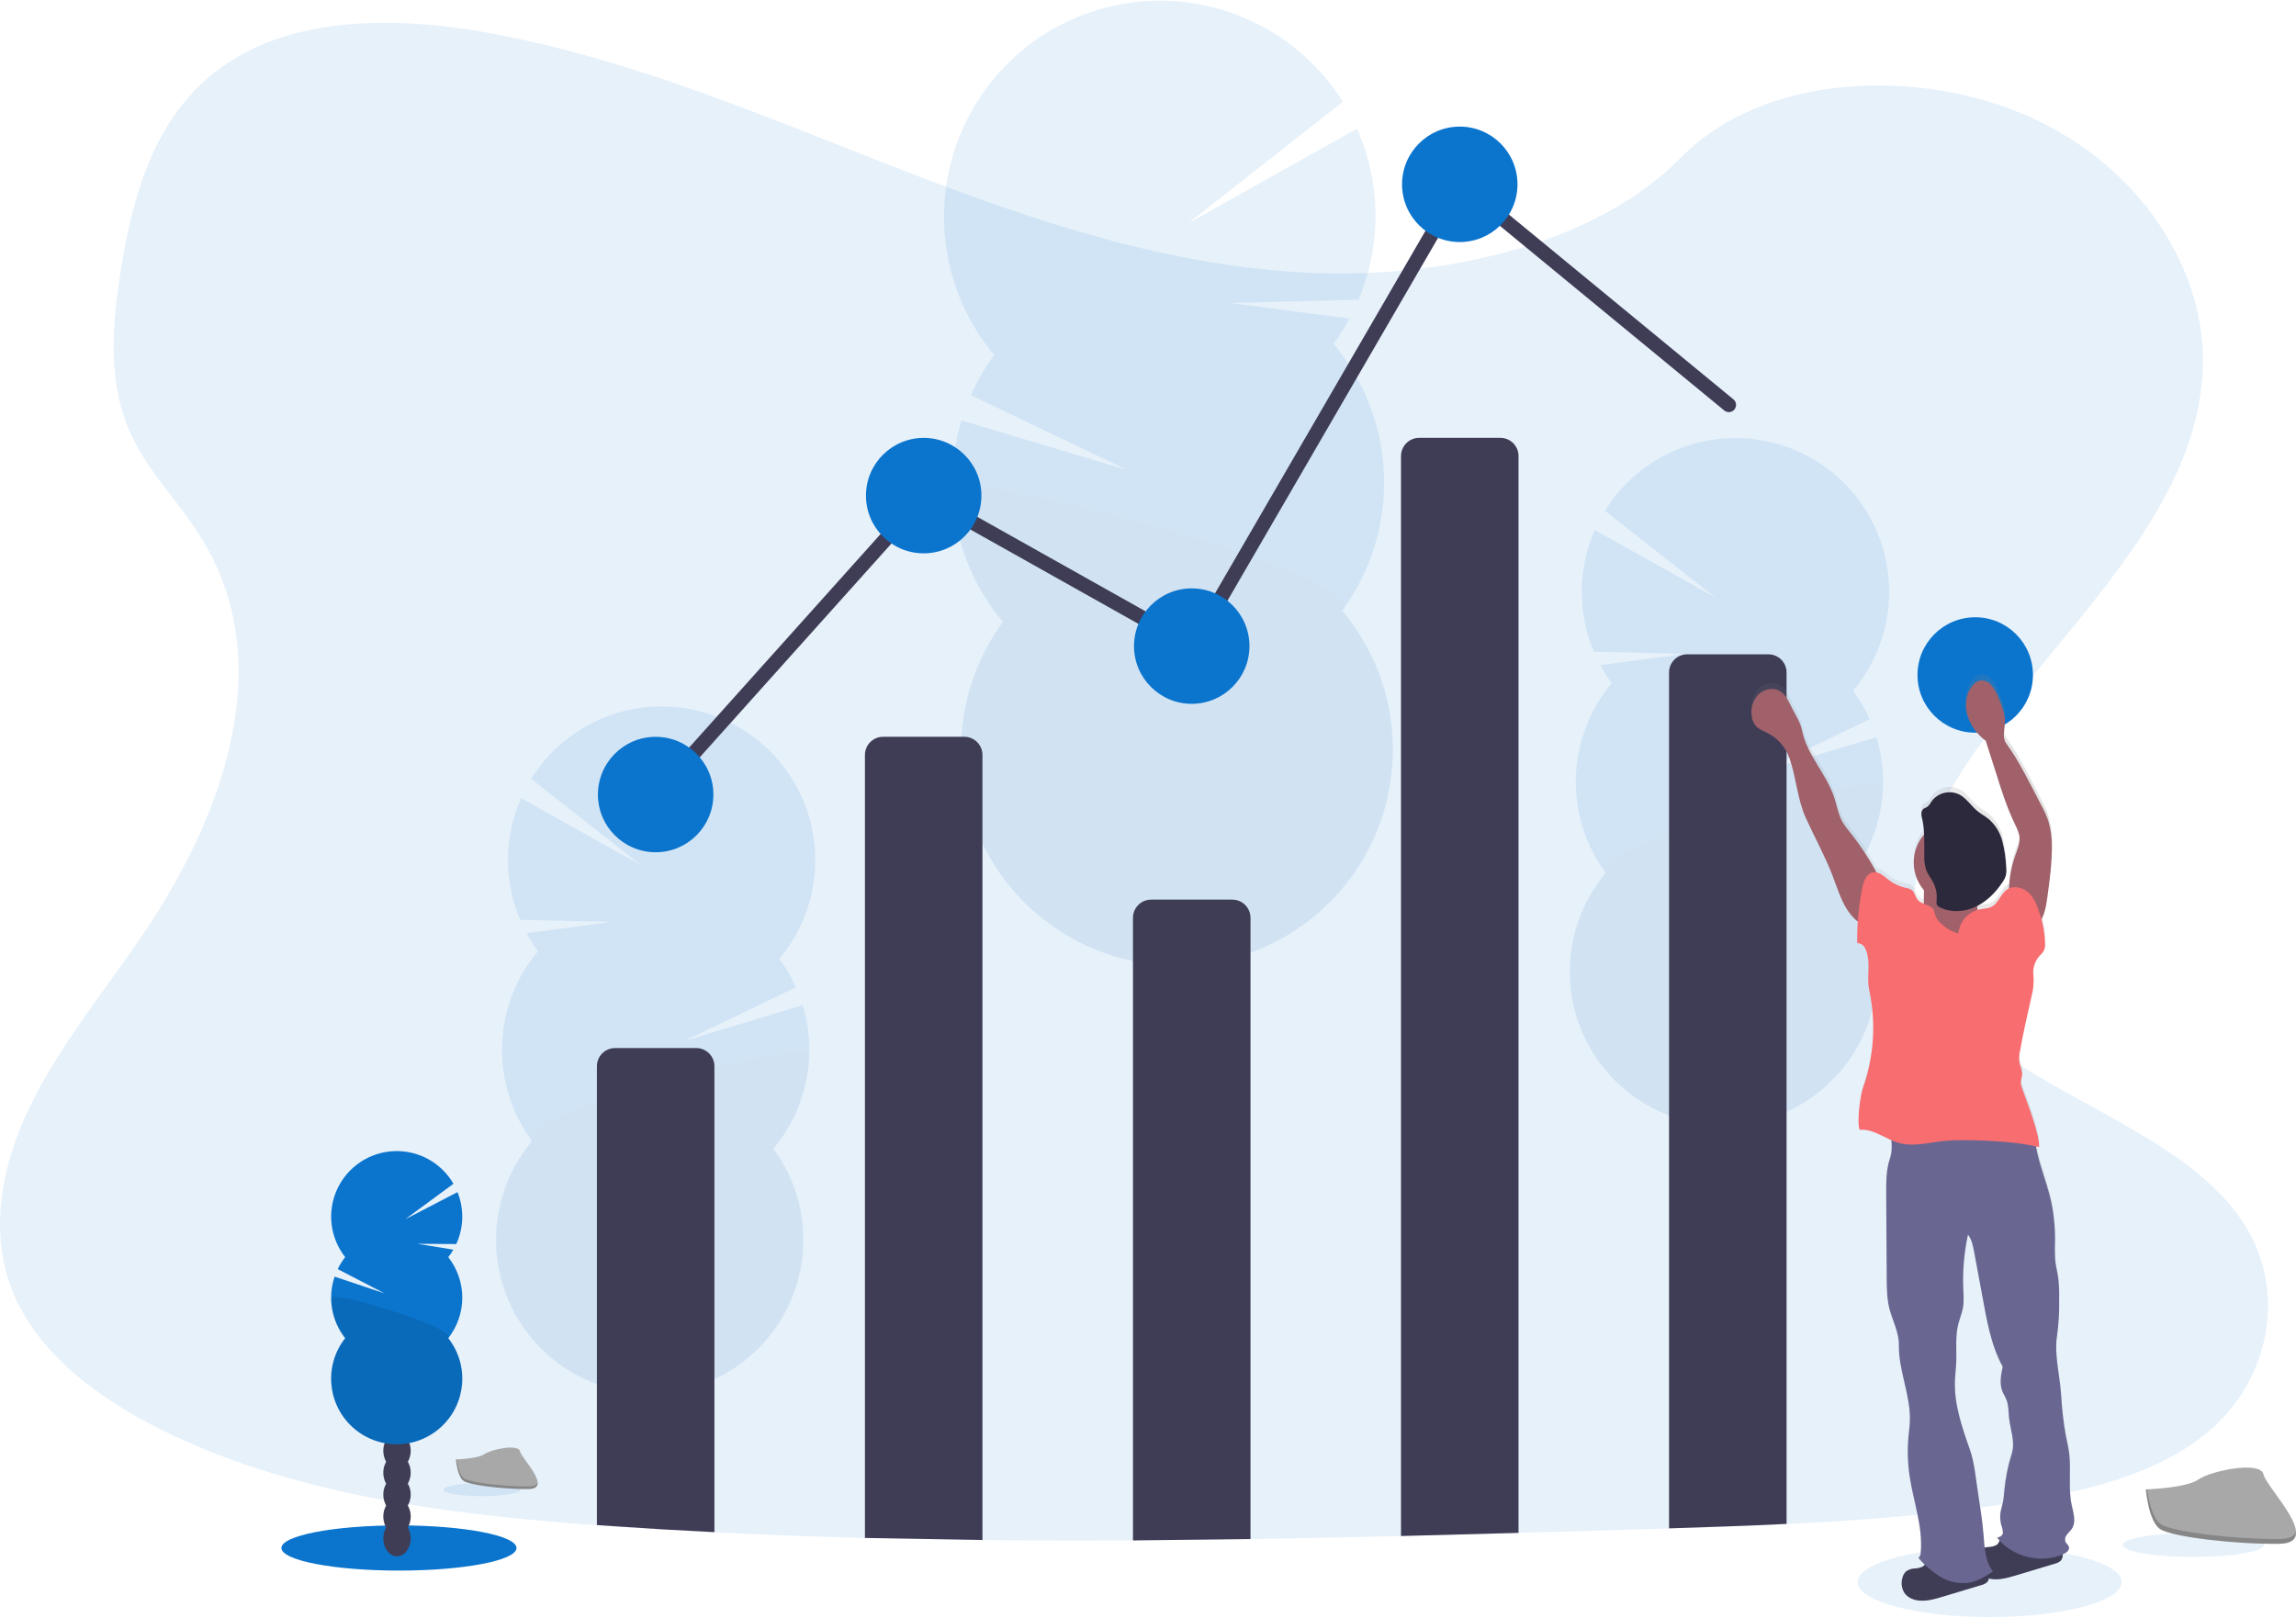
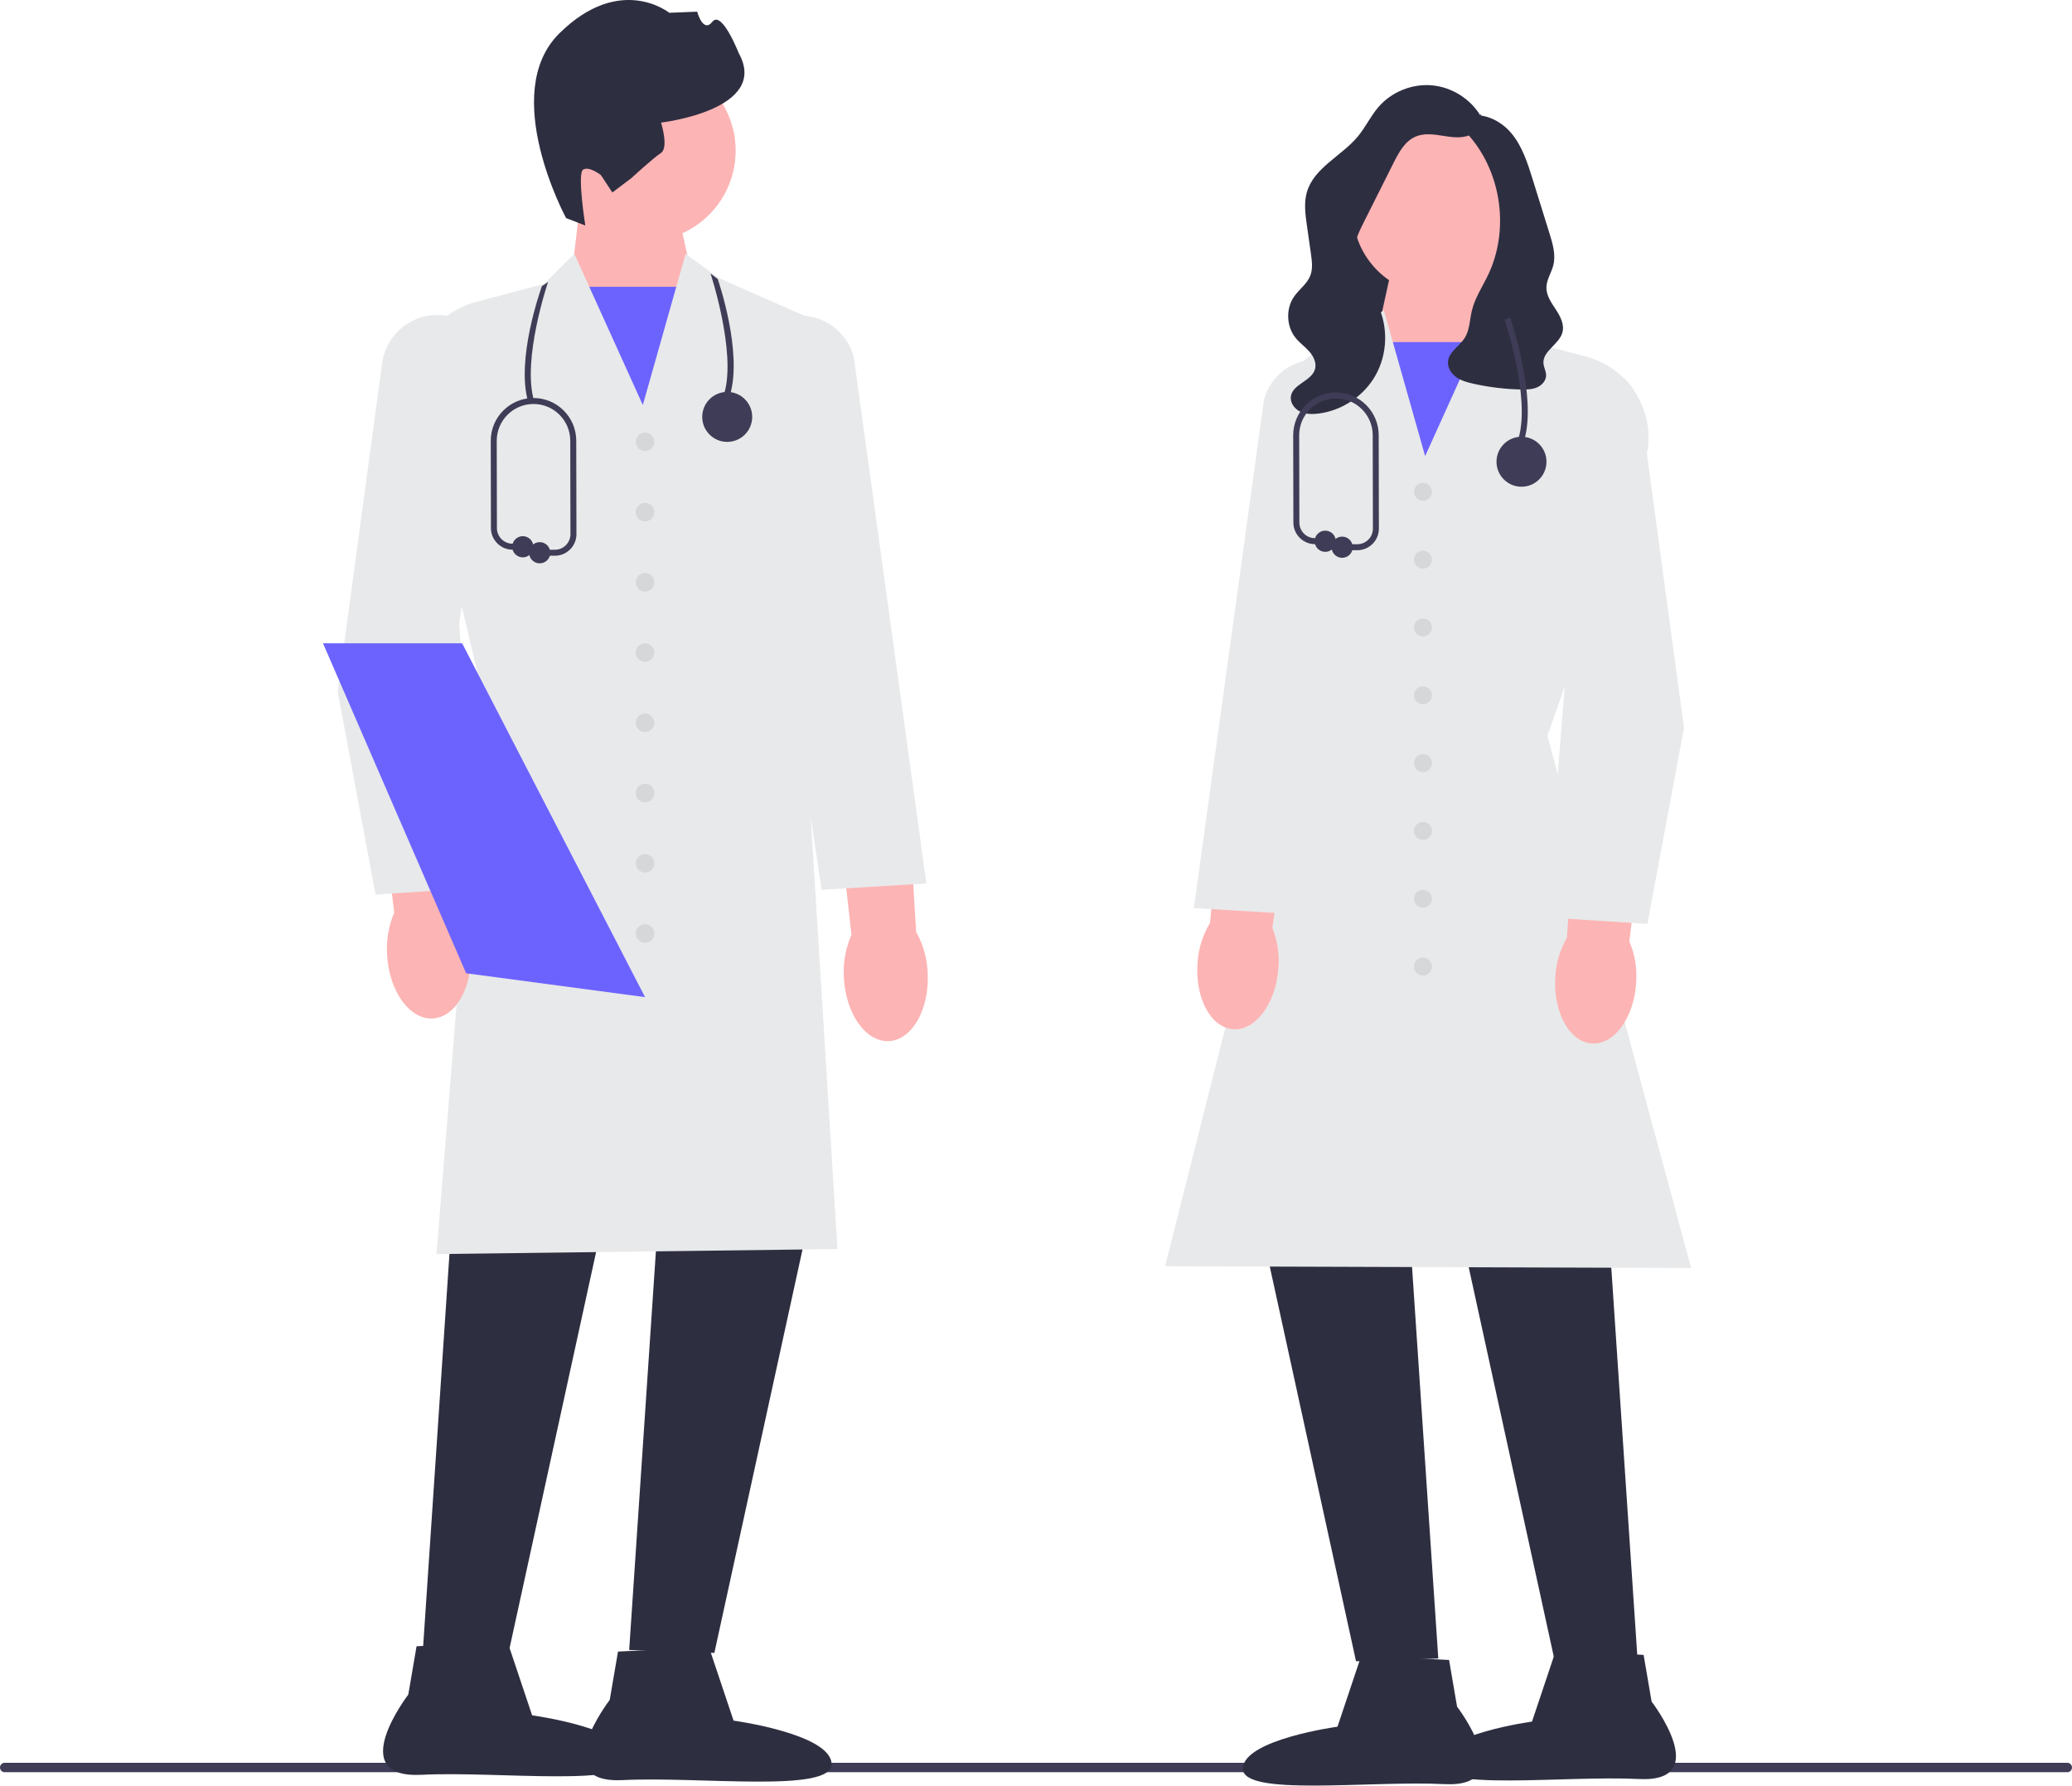
- <svg xmlns="http://www.w3.org/2000/svg" id="b43bf247-fd00-4c66-86de-2f4e4870ba29" data-name="Layer 1" width="1113.58" height="784.41" viewBox="0 0 1113.58 784.41">
-   <defs>
-     <linearGradient id="e697e668-bf6d-4d5c-9412-9fae30629717" x1="990.77" y1="609.55" x2="1147.32" y2="609.55" gradientTransform="matrix(-1, 0, 0, 1, 2040, 0)" gradientUnits="userSpaceOnUse">
-       <stop offset="0" stop-color="gray" stop-opacity="0.25" />
-       <stop offset="0.54" stop-color="gray" stop-opacity="0.12" />
-       <stop offset="1" stop-color="gray" stop-opacity="0.1" />
-     </linearGradient>
-   </defs>
-   <ellipse cx="965" cy="767.42" rx="64" ry="16.99" fill="#0b75ce" opacity="0.1" />
-   <path d="M1113.76,752.68c-24.35,20.2-59,28.56-92.51,33.84l-5.64.86c-35,5.22-70.39,8-105.9,9.69-19,.92-38,1.57-57,2.15l-14.89.44q-29,.86-58.11,1.69-28.5.81-57,1.52-36.5.89-73,1.48-28.5.45-57,.62-36.51.21-73-.14-28.52-.29-57-1-36.52-.94-73-2.75-24.76-1.21-49.49-2.91l-7.51-.53c-70.77-5.1-142.81-14.25-204.74-43.17l-1.67-.79c-.83-.39-1.66-.78-2.49-1.19a224.11,224.11,0,0,1-32.56-19.09c-18.31-13.06-33.43-29-41.42-47.91-12.52-29.66-5.9-63,8.4-92S94,538.31,112.57,511c5.44-8,10.6-16.3,15.4-24.81,30-53.37,44.88-115.13,13.43-166.56a228.58,228.58,0,0,0-13.43-19c-7.67-10-15.47-20-20.74-31.07-12.29-25.76-9.65-54.73-5.17-82.25,6-36.59,17-76,51.38-98.86,35.67-23.74,86.3-22.54,130.57-14,68.83,13.19,132.36,40.8,196.49,65.7s131.31,47.67,201.82,50.12a322.09,322.09,0,0,0,45.38-1.65h0a287.81,287.81,0,0,0,59.12-12.45c27.75-9.14,53-22.89,71.72-42,40.15-40.85,115.6-43.94,170-19.27,51.91,23.54,85.48,73.36,83,123.12-2.82,55.39-44.3,100.93-82.31,147.64-4.61,5.66-9.16,11.34-13.59,17.06q-3.71,4.79-7.28,9.6h0c-4.17,5.66-8.2,11.35-12,17.11-19.42,29.53-33.15,65-19.78,96.88,7.5,17.85,21.81,31.47,39.06,43.36,38.65,26.63,92,44.55,116,81.83C1152.32,683.63,1144.66,727,1113.76,752.68Z" transform="translate(-43.21 -57.79)" fill="#0b75ce" opacity="0.1" />
-   <g opacity="0.1">
-     <path d="M598.71,607.14q.06,1.41.21,2.76,11.67-4.65,22.91-10a18.57,18.57,0,0,0,10.59-5.18c2.19-1.1,4.37-2.25,6.53-3.4a26.82,26.82,0,0,0-1.66-3c-4.21-6.65-10.61-10.81-17.66-10.58s-13.15,4.8-16.92,11.69A34.46,34.46,0,0,0,598.71,607.14Z" transform="translate(-43.21 -57.79)" fill="#3f3d56" />
-     <path d="M597.56,572.17a34.57,34.57,0,0,0,5.15,17.32c4.22,6.63,10.62,10.79,17.67,10.56.49,0,1-.07,1.45-.11a18.57,18.57,0,0,0,10.59-5.18,25.47,25.47,0,0,0,4.87-6.38,35.82,35.82,0,0,0-1.14-35c-4.22-6.65-10.62-10.81-17.67-10.58s-13.14,4.8-16.91,11.69A34.47,34.47,0,0,0,597.56,572.17Z" transform="translate(-43.21 -57.79)" fill="#3f3d56" />
-     <ellipse cx="618.28" cy="536.48" rx="21.87" ry="28.63" transform="translate(-60.47 -37.23) rotate(-1.88)" fill="#3f3d56" />
-     <ellipse cx="617.13" cy="501.51" rx="21.87" ry="28.63" transform="translate(-59.32 -37.28) rotate(-1.88)" fill="#3f3d56" />
-     <ellipse cx="615.99" cy="466.54" rx="21.87" ry="28.63" transform="translate(-58.18 -37.34) rotate(-1.88)" fill="#3f3d56" />
-     <path d="M690,224.56a104.08,104.08,0,0,0,7.74-12.25L640,204.77l62.12-1.58a104.89,104.89,0,0,0-.72-83l-81.91,45.95,75-59A104.75,104.75,0,1,0,525.38,230a105.16,105.16,0,0,0-11.31,19.48l75.81,36.28-80.36-24.06a104.8,104.8,0,0,0,20.11,97.75A104.74,104.74,0,1,0,694.19,354,104.77,104.77,0,0,0,690,224.56Z" transform="translate(-43.21 -57.79)" fill="#0b75ce" />
-     <path d="M505.1,295.42a104.26,104.26,0,0,0,24.53,64A104.74,104.74,0,1,0,694.19,354C707.64,335.74,504.72,283.67,505.1,295.42Z" transform="translate(-43.21 -57.79)" opacity="0.1" />
+ <svg xmlns="http://www.w3.org/2000/svg" width="692.68" height="596.951" viewBox="0 0 692.68 596.951">
+   <path d="m0,590.905c0,.871.7,1.571,1.571,1.571h689.538c.871,0,1.571-.7,1.571-1.571,0-.871-.7-1.571-1.571-1.571H1.571c-.871,0-1.571.7-1.571,1.571Z" fill="#3f3c57" />
+   <g>
+     <polygon points="224.976 63.441 232.475 97.658 216.525 145.285 190.829 94.114 194.394 64.427 224.976 63.441" fill="#fdb4b4" />
+     <rect x="189.5" y="95.886" width="44.368" height="53.608" fill="#6c63ff" />
+     <circle cx="215.623" cy="50.376" r="30.3" fill="#fdb4b4" />
+     <path d="m189.248,72.908s-22.586-41.712-2.222-61.786c20.364-20.073,36.711-6.846,36.711-6.846l9.335-.377s1.947,7.346,5.086,3.369,8.812,10.506,8.812,10.506c10.529,18.962-25.971,23.21-25.971,23.21,0,0,2.636,8.396-.043,10.154s-9.837,8.373-9.837,8.373l-6.407,4.839-3.807-5.801s-3.977-3.139-5.986-1.821.755,18.67.755,18.67l-6.426-2.49 0-0s0,0,0,0Z" fill="#2e2e41" />
+     <polygon points="152.898 379.779 141.314 552.583 169.792 553.548 207.442 381.227 152.898 379.779" fill="#2e2e41" />
+     <polygon points="221.923 378.814 210.339 551.617 238.817 552.583 276.467 380.262 221.923 378.814" fill="#2e2e41" />
+     <path d="m145.922,419.26l15.161-188.208-23.25-98.004c-2.004-14.568,7.175-28.353,21.342-32.112l22.75-6.036,10.069-10.07,22.903,50.578,14.304-50.54,11.156,8.113,33.086,14.597-.015.342-5.307,118.388,11.847,191.274-.525.007-133.521,1.669v-0Z" fill="#e8e9ea" />
+     <path d="m236.989,550.619l8.246,24.617s32.261,4.386,32.763,14.374-43.844,4.206-69.811,5.511-4.352-26.815-4.352-26.815l2.767-16.159,30.387-1.527h0v-0Z" fill="#2e2e41" />
+     <path d="m169.646,548.847l8.246,24.617s32.261,4.386,32.763,14.374-43.844,4.206-69.811,5.511-4.352-26.815-4.352-26.815l2.767-16.159,30.387-1.527h-0Z" fill="#2e2e41" />
+     <path id="uuid-2a99fb06-c611-4846-a9cf-67468c4aeefc-93" d="m129.415,319.305c-.35-4.854.468-9.72,2.386-14.193l-6.154-50.486,24.108-2.226,3.646,51.452c2.423,4.218,3.8,8.956,4.017,13.816.709,12.156-4.985,22.373-12.719,22.824s-14.577-9.034-15.284-21.186h0l-0-0.0 0-0Z" fill="#fdb4b4" />
+     <path id="uuid-a83e19fb-8297-4073-aac4-48fd1880d45d-94" d="m282.111,326.715c-.297-4.857.574-9.715,2.54-14.166l-5.604-50.55,24.131-1.963,3.085,51.488c2.377,4.245,3.702,8.997,3.866,13.859.576,12.164-5.229,22.317-12.967,22.684s-14.478-9.193-15.052-21.352h0l-0-0v-0Z" fill="#fdb4b4" />
+     <path d="m125.547,299.058l-.082-.436-12.564-67.415,14.846-109.777c1.325-9.801,10.076-16.861,19.945-16.072,5.154.413,9.778,2.857,13.021,6.884,3.243,4.027,4.646,9.066,3.951,14.189l-11.174,82.332,7.035,88.062s-34.979,2.233-34.979,2.233Z" fill="#e8e9ea" />
+     <path d="m274.665,297.476l-25.261-168.621c-1.313-4.944-.544-10.119,2.175-14.516s7.006-7.395,12.069-8.442c9.687-2.003,19.252,3.918,21.781,13.479l24.268,175.983-35.032,2.118v-0Z" fill="#e8e9ea" />
+     <circle cx="215.639" cy="147.722" r="3.101" fill="#d6d7d8" />
+     <circle cx="215.639" cy="171.203" r="3.101" fill="#d6d7d8" />
+     <circle cx="215.639" cy="194.684" r="3.101" fill="#d6d7d8" />
+     <circle cx="215.639" cy="218.165" r="3.101" fill="#d6d7d8" />
+     <circle cx="215.639" cy="241.647" r="3.101" fill="#d6d7d8" />
+     <circle cx="215.639" cy="265.128" r="3.101" fill="#d6d7d8" />
+     <circle cx="215.639" cy="288.609" r="3.101" fill="#d6d7d8" />
+     <circle cx="215.639" cy="312.09" r="3.101" fill="#d6d7d8" />
+     <polygon points="215.643 333.356 156.963 325.536 155.833 325.386 125.843 256.236 107.983 215.066 154.503 215.066 215.643 333.356" fill="#6c63ff" />
  </g>
-   <g opacity="0.1">
-     <path d="M369.39,791.35c0,.66-.07,1.32-.15,2q-8.3-3.3-16.31-7.07a13.21,13.21,0,0,1-7.54-3.67q-2.34-1.19-4.65-2.42a18.9,18.9,0,0,1,1.18-2.12c3-4.74,7.54-7.7,12.56-7.54s9.36,3.4,12,8.3A24.5,24.5,0,0,1,369.39,791.35Z" transform="translate(-43.21 -57.79)" fill="#3f3d56" />
-     <path d="M370.17,766.46a24.59,24.59,0,0,1-3.64,12.33c-3,4.72-7.55,7.69-12.56,7.53l-1-.08a13.21,13.21,0,0,1-7.54-3.67,18,18,0,0,1-3.47-4.54,25.53,25.53,0,0,1,.78-24.89c3-4.74,7.55-7.7,12.56-7.54s9.36,3.4,12.05,8.3A24.5,24.5,0,0,1,370.17,766.46Z" transform="translate(-43.21 -57.79)" fill="#3f3d56" />
-     <ellipse cx="355.4" cy="741.08" rx="20.37" ry="15.56" transform="translate(-439.72 1015.15) rotate(-88.19)" fill="#3f3d56" />
-     <ellipse cx="356.18" cy="716.19" rx="20.37" ry="15.56" transform="translate(-414.09 991.83) rotate(-88.19)" fill="#3f3d56" />
-     <ellipse cx="356.97" cy="691.3" rx="20.37" ry="15.56" transform="translate(-388.45 968.51) rotate(-88.19)" fill="#3f3d56" />
-     <path d="M304.12,519.17a75.81,75.81,0,0,1-5.53-8.71L339.67,505,295.46,504a74.64,74.64,0,0,1,.44-59.08l58.33,32.63L300.81,435.6a74.54,74.54,0,1,1,120.42,87.26,74.43,74.43,0,0,1,8.07,13.86L375.38,562.6l57.17-17.2A74.65,74.65,0,0,1,418.33,615a74.54,74.54,0,1,1-117.12-3.7,74.54,74.54,0,0,1,2.91-92.12Z" transform="translate(-43.21 -57.79)" fill="#0b75ce" />
-     <path d="M435.72,569.43A74.27,74.27,0,0,1,418.33,615a74.54,74.54,0,1,1-117.12-3.7C291.62,598.3,436,561.06,435.72,569.43Z" transform="translate(-43.21 -57.79)" opacity="0.1" />
+   <g>
+     <polygon points="450.918 70.964 488.226 50.526 488.226 108.92 445.079 108.92 450.918 70.964" fill="#2e2e41" />
+     <polygon points="496.224 83.983 499.667 112.651 474.853 162.066 459.451 116.074 466.692 83.031 496.224 83.983" fill="#fdb4b4" />
+     <rect x="458.105" y="114.362" width="42.846" height="51.769" fill="#6c63ff" />
+     <polygon points="536.296 388.514 547.484 555.388 519.982 556.32 483.624 389.913 536.296 388.514" fill="#2e2e41" />
+     <polygon points="469.64 387.582 480.827 554.456 453.326 555.388 416.967 388.98 469.64 387.582" fill="#2e2e41" />
+     <path d="m565.352,423.907l-.655-.002-175.198-.572.157-.62,45.043-178.461-11.283-90.063c-2.138-17.066,6.998-33.197,22.733-40.139l5.681-2.506,10.792-7.848,13.806,48.784,22.108-48.822,9.739,9.738,21.964,5.828c13.69,3.632,22.56,16.952,20.631,30.983l-.023.098-33.542,95.709,48.048,177.894Z" fill="#e8e9ea" />
+     <path d="m455.091,553.492l29.344,1.475,2.672,15.605s20.874,27.156-4.202,25.895-67.901,4.323-67.416-5.322,31.639-13.88,31.639-13.88l7.963-23.772h0l0-0Z" fill="#2e2e41" />
+     <path d="m520.123,551.781l29.344,1.475,2.672,15.605s20.874,27.156-4.202,25.895-67.901,4.323-67.416-5.322,31.639-13.88,31.639-13.88l7.963-23.772h0v-0Z" fill="#2e2e41" />
+     <path id="uuid-3bc2e7c3-8a4e-432b-b93d-ff096d796d3b-95" d="m546.995,328.404h0c-.683,11.735-7.292,20.895-14.76,20.459-7.468-.436-12.967-10.301-12.282-22.041.209-4.693,1.539-9.268,3.879-13.342l3.521-49.686,23.281,2.149-5.943,48.754c1.852,4.319,2.642,9.019,2.304,13.706v0Z" fill="#fdb4b4" />
+     <path id="uuid-a34cbb18-fa14-4c0b-8260-87fab6b8d9f9-96" d="m427.356,323.941h0c-.933,11.718-7.735,20.735-15.192,20.141s-12.745-10.575-11.81-22.297c.309-4.688,1.736-9.233,4.162-13.256l4.578-49.6,23.23,2.645-6.98,48.616c1.759,4.358,2.449,9.073,2.012,13.752l-0.0 0h0Z" fill="#fdb4b4" />
+     <path d="m550.744,308.87l-33.812-2.158.041-.507,6.754-84.549-10.789-79.504c-.673-4.952.684-9.823,3.818-13.715,3.135-3.893,7.604-6.255,12.587-6.654h0c9.539-.752,17.997,6.062,19.278,15.535l14.337,106.013-.015.079-12.2,65.46Z" fill="#e8e9ea" />
+     <path d="m432.985,305.631l-33.865-2.047.074-.535,23.353-169.37c2.456-9.302,11.706-15.024,21.065-13.088,4.895,1.012,9.037,3.91,11.666,8.161s3.372,9.251,2.092,14.083l-24.385,162.797Z" fill="#e8e9ea" />
+     <circle cx="475.708" cy="164.419" r="2.995" fill="#d6d7d8" />
+     <circle cx="475.708" cy="187.095" r="2.995" fill="#d6d7d8" />
+     <circle cx="475.708" cy="209.77" r="2.995" fill="#d6d7d8" />
+     <circle cx="475.708" cy="232.446" r="2.995" fill="#d6d7d8" />
+     <circle cx="475.708" cy="255.121" r="2.995" fill="#d6d7d8" />
+     <circle cx="475.708" cy="277.797" r="2.995" fill="#d6d7d8" />
+     <circle cx="475.708" cy="300.472" r="2.995" fill="#d6d7d8" />
+     <circle cx="475.708" cy="323.148" r="2.995" fill="#d6d7d8" />
+     <circle cx="480.255" cy="70.601" r="28.013" fill="#fdb4b4" />
+     <path d="m494.935,37.9c1.342,2.73-.786,6.14-3.604,7.288s-6.0.683-9.004.205-6.192-.931-9.001.237c-3.635,1.511-5.683,5.303-7.449,8.821-3.296,6.568-6.592,13.136-9.887,19.704-1.61,3.209-3.257,6.562-3.288,10.152-.057,6.59,5.171,11.857,7.984,17.817,3.425,7.257,3.142,16.149-.736,23.174-3.878,7.025-11.253,12.002-19.219,12.97-2.096.255-4.314.227-6.198-.725s-3.322-3.031-2.973-5.114c.682-4.072,6.905-5.024,8.048-8.992.597-2.071-.46-4.283-1.884-5.901s-3.226-2.88-4.584-4.553c-3.133-3.859-3.342-9.816-.487-13.884,1.678-2.391,4.273-4.168,5.358-6.88.924-2.312.589-4.911.239-7.376-.45-3.168-.9-6.335-1.349-9.503-.525-3.696-1.042-7.524-.004-11.11,2.377-8.217,11.655-12.076,17.096-18.677,2.528-3.067,4.229-6.756,6.823-9.768,4.353-5.054,11.206-7.843,17.851-7.263,6.645.58,12.912,4.512,16.324,10.244" fill="#2e2e41" />
+     <path d="m490.513,38.418c-1.369.489-1.876,2.272-1.482,3.671.394,1.399,1.425,2.511,2.37,3.616,10.679,12.498,13.161,31.401,6.07,46.232-1.886,3.945-4.398,7.657-5.416,11.91-.74,3.094-.7,6.488-2.417,9.167-1.748,2.727-5.211,4.555-5.553,7.776-.22,2.067,1.04,4.075,2.729,5.287s3.752,1.766,5.781,2.218c5.273,1.175,10.665,1.817,16.067,1.912,1.761.031,3.578-.007,5.194-.709s2.995-2.224,3.013-3.985c.014-1.384-.784-2.661-.886-4.042-.305-4.137,5.261-6.338,6.346-10.341.713-2.632-.692-5.341-2.188-7.621-1.497-2.28-3.204-4.674-3.167-7.401.035-2.61,1.674-4.909,2.31-7.441.881-3.502-.201-7.165-1.274-10.613-.912-2.931-1.825-5.863-2.737-8.794-.97-3.116-1.94-6.232-2.909-9.349-1.693-5.44-3.47-11.038-7.134-15.402-3.664-4.363-9.735-7.223-15.147-5.442" fill="#2e2e41" />
  </g>
-   <g opacity="0.1">
-     <path d="M890.16,661.3c0,.67-.07,1.32-.14,2q-8.31-3.3-16.31-7.07a13.26,13.26,0,0,1-7.55-3.67c-1.55-.79-3.11-1.6-4.65-2.42a20.63,20.63,0,0,1,1.18-2.12c3-4.74,7.54-7.7,12.56-7.54s9.36,3.4,12,8.3A24.5,24.5,0,0,1,890.16,661.3Z" transform="translate(-43.21 -57.79)" fill="#3f3d56" />
-     <path d="M891,636.41a24.59,24.59,0,0,1-3.65,12.33c-3,4.72-7.54,7.69-12.56,7.53l-1-.08a13.26,13.26,0,0,1-7.55-3.67,18.32,18.32,0,0,1-3.47-4.54,25.53,25.53,0,0,1,.78-24.89c3-4.73,7.55-7.7,12.56-7.54s9.37,3.4,12.05,8.3A24.5,24.5,0,0,1,891,636.41Z" transform="translate(-43.21 -57.79)" fill="#3f3d56" />
-     <ellipse cx="876.17" cy="611.03" rx="20.37" ry="15.56" transform="translate(194.62 1409.71) rotate(-88.19)" fill="#3f3d56" />
-     <ellipse cx="876.96" cy="586.14" rx="20.37" ry="15.56" transform="translate(220.26 1386.4) rotate(-88.19)" fill="#3f3d56" />
-     <ellipse cx="877.74" cy="561.26" rx="20.37" ry="15.56" transform="translate(245.89 1363.08) rotate(-88.19)" fill="#3f3d56" />
-     <path d="M824.89,389.12a73.57,73.57,0,0,1-5.52-8.71L860.45,375l-44.21-1.07a74.7,74.7,0,0,1,.43-59.08L875,347.48l-53.42-41.93A74.55,74.55,0,1,1,942,392.81a74.39,74.39,0,0,1,8.06,13.86l-53.92,25.88,57.17-17.2a74.57,74.57,0,0,1-14.22,69.59A74.53,74.53,0,1,1,822,481.24a74.54,74.54,0,0,1,2.91-92.12Z" transform="translate(-43.21 -57.79)" fill="#0b75ce" />
-     <path d="M956.5,439.38a74.2,74.2,0,0,1-17.4,45.56A74.53,74.53,0,1,1,822,481.24C812.4,468.25,956.76,431,956.5,439.38Z" transform="translate(-43.21 -57.79)" opacity="0.1" />
+   <g>
+     <path d="m509.601,146.967l-1.92-.56c4-13.715-4.625-39.31-4.712-39.567l1.893-.646c.366,1.074,8.915,26.456,4.739,40.772Z" fill="#3f3c57" />
+     <circle cx="508.641" cy="154.367" r="8.354" fill="#3f3c57" />
+     <path d="m453.75,183.943h-5.066c-.553,0-1-.448-1-1s.447-1,1-1h5.066c1.396,0,2.708-.544,3.694-1.532.985-.988,1.527-2.301,1.524-3.696l-.062-31.207c0-6.779-5.514-12.293-12.291-12.293s-12.292,5.514-12.292,12.291l.062,29.209c.006,2.85,2.329,5.186,5.179,5.208l3.478.026c.552.004.996.455.992,1.008-.004.549-.451.992-1,.992h-.008l-3.478-.026c-3.941-.03-7.155-3.262-7.163-7.204l-.062-29.211c0-7.882,6.411-14.293,14.292-14.293,7.88,0,14.291,6.411,14.291,14.291l.062,31.205c.004,1.931-.745,3.747-2.109,5.113-1.363,1.367-3.179,2.12-5.109,2.12Z" fill="#3f3c57" />
+     <circle cx="443.034" cy="180.949" r="3.544" fill="#3f3c57" />
+     <circle cx="448.683" cy="182.943" r="3.544" fill="#3f3c57" />
  </g>
-   <ellipse cx="193.5" cy="750.89" rx="57.01" ry="10.96" fill="#0b75ce" />
-   <ellipse cx="192.55" cy="746.23" rx="6.64" ry="8.69" fill="#3f3d56" />
-   <ellipse cx="192.55" cy="735.61" rx="6.64" ry="8.69" fill="#3f3d56" />
-   <ellipse cx="192.55" cy="724.99" rx="6.64" ry="8.69" fill="#3f3d56" />
-   <ellipse cx="192.55" cy="714.37" rx="6.64" ry="8.69" fill="#3f3d56" />
-   <ellipse cx="192.55" cy="703.75" rx="6.64" ry="8.69" fill="#3f3d56" />
-   <ellipse cx="192.55" cy="693.13" rx="6.64" ry="8.69" fill="#3f3d56" />
-   <ellipse cx="192.55" cy="682.51" rx="6.64" ry="8.69" fill="#3f3d56" />
-   <path d="M260.61,667.62a32.32,32.32,0,0,0,2.47-3.64l-17.44-2.87,18.86.15a31.89,31.89,0,0,0,.61-25.2L239.8,649.19,263.14,632a31.8,31.8,0,1,0-52.52,35.59,32,32,0,0,0-3.62,5.8l22.64,11.76-24.14-8.1a31.82,31.82,0,0,0,5.12,29.86,31.8,31.8,0,1,0,50,0,31.82,31.82,0,0,0,0-39.32Z" transform="translate(-43.21 -57.79)" fill="#0b75ce" />
-   <path d="M203.82,687.28a31.67,31.67,0,0,0,6.8,19.66,31.8,31.8,0,1,0,50,0C264.87,701.53,203.82,683.71,203.82,687.28Z" transform="translate(-43.21 -57.79)" opacity="0.1" />
-   <path d="M389.71,575v226q-24.76-1.21-49.49-2.91l-7.51-.53V575a8.82,8.82,0,0,1,8.82-8.82h39.36A8.82,8.82,0,0,1,389.71,575Z" transform="translate(-43.21 -57.79)" fill="#3f3d56" />
-   <path d="M462.71,803.81V424a8.82,8.82,0,0,1,8.82-8.82h39.36a8.82,8.82,0,0,1,8.82,8.82v380.8Z" transform="translate(-43.21 -57.79)" fill="#3f3d56" />
-   <path d="M592.71,805V503a8.82,8.82,0,0,1,8.82-8.82h39.36a8.82,8.82,0,0,1,8.82,8.82V804.35Z" transform="translate(-43.21 -57.79)" fill="#3f3d56" />
-   <path d="M779.71,279V801.35q-28.5.81-57,1.52V279a8.82,8.82,0,0,1,8.82-8.82h39.36A8.82,8.82,0,0,1,779.71,279Z" transform="translate(-43.21 -57.79)" fill="#3f3d56" />
-   <path d="M909.71,384v413c-19,.92-38,1.57-57,2.15V384a8.82,8.82,0,0,1,8.82-8.82h39.36A8.82,8.82,0,0,1,909.71,384Z" transform="translate(-43.21 -57.79)" fill="#3f3d56" />
-   <polyline points="318.5 385.41 448.5 240.41 578.5 313.41 708.5 89.41 838.5 196.41" fill="none" stroke="#3f3d56" stroke-linecap="round" stroke-miterlimit="10" stroke-width="7" />
-   <circle cx="318" cy="385.41" r="28" fill="#0b75ce" />
-   <circle cx="448" cy="240.41" r="28" fill="#0b75ce" />
-   <circle cx="578" cy="313.41" r="28" fill="#0b75ce" />
-   <circle cx="708" cy="89.41" r="28" fill="#0b75ce" />
-   <circle cx="958" cy="327.41" r="28" fill="#0b75ce" />
-   <ellipse cx="233.68" cy="722.61" rx="18.68" ry="3.16" fill="#0b75ce" opacity="0.1" />
-   <path d="M264.35,765.73s10.65-.33,13.86-2.62,16.39-5,17.19-1.35,16,18.24,4,18.34-27.95-1.88-31.15-3.83S264.35,765.73,264.35,765.73Z" transform="translate(-43.21 -57.79)" fill="#a8a8a8" />
-   <path d="M299.59,778.82c-12,.1-27.94-1.87-31.15-3.82-2.44-1.49-3.41-6.82-3.74-9.28h-.35s.67,8.59,3.88,10.54,19.12,3.93,31.15,3.83c3.47,0,4.67-1.26,4.6-3.09C303.5,778.11,302.18,778.8,299.59,778.82Z" transform="translate(-43.21 -57.79)" opacity="0.2" />
-   <ellipse cx="1063.8" cy="749.41" rx="34.31" ry="5.8" fill="#0b75ce" opacity="0.1" />
-   <path d="M1084,780.25s19.57-.6,25.47-4.8,30.1-9.21,31.56-2.48,29.42,33.5,7.32,33.68-51.34-3.44-57.23-7S1084,780.25,1084,780.25Z" transform="translate(-43.21 -57.79)" fill="#a8a8a8" />
-   <path d="M1148.72,804.31c-22.1.18-51.34-3.44-57.23-7-4.48-2.73-6.27-12.53-6.87-17l-.65,0s1.24,15.79,7.12,19.37,35.14,7.21,57.23,7c6.38,0,8.58-2.32,8.46-5.68C1155.89,803,1153.46,804.27,1148.72,804.31Z" transform="translate(-43.21 -57.79)" opacity="0.2" />
-   <path d="M892.81,402.37a9,9,0,0,0,2,4.77c1.45,1.64,3.62,2.39,5.57,3.37a22,22,0,0,1,10.76,12.37c3.33,9.72,3.76,20,8,29.38s9.22,18.39,12.88,28c2.08,5.45,3.74,11.12,6.79,16.08a24.94,24.94,0,0,0,5.57,6.41c-.23,3.52-.32,7-.3,10.52a4,4,0,0,1,3.42,1.8,10.41,10.41,0,0,1,1.5,3.75c1.37,5.67-.32,11.71.91,17.41a88.56,88.56,0,0,1-3,47.64c-1.37,3.88-3.09,16.72-1.63,20.57,5.44-.55,10.26,2.79,15.35,5a21.12,21.12,0,0,1-.72,9c-1.83,5.27-1.82,11-1.79,16.57l.25,41.26c0,5.23.07,10.53,1.38,15.6,1.49,5.71,4.62,11.53,4.52,17.43C964,722,970,734.1,969.52,746.7c-.09,2.42-.42,4.82-.65,7.22a82.14,82.14,0,0,0,.48,19.19c1.82,12.66,6.63,25.11,5.43,37.84-.08.86-.37,2-1.18,2.33,1,1.13,2.06,2.25,3.14,3.32a2.85,2.85,0,0,1-.87.91,8.84,8.84,0,0,1-3.82,1,8.09,8.09,0,0,0-4.37,1.42,6.29,6.29,0,0,0-1.82,3.34,9,9,0,0,0,1.2,7.48,8.35,8.35,0,0,0,3.39,2.54c4.62,2,9.92.55,14.74-.91l18.88-5.72a6.36,6.36,0,0,0,3.07-1.6,3.36,3.36,0,0,0,.75-1.62c4.17,1,8.75-.23,13-1.5l18.88-5.73a6.27,6.27,0,0,0,3.07-1.6,3.66,3.66,0,0,0,.77-3c.14-.06.28-.1.42-.17,1.44-.65,3-1.92,2.65-3.45-.25-1-1.25-1.58-1.68-2.5a3.61,3.61,0,0,1,.7-3.53c.74-1,1.74-1.83,2.42-2.88,2.18-3.34.7-7.73-.12-11.64-1.77-8.35-.13-17.07-1.25-25.53-.38-2.85-1.07-5.65-1.62-8.48a173.29,173.29,0,0,1-2.31-20.22c-.72-9.68-3.41-19.22-1.87-28.82a111.93,111.93,0,0,0,.95-17,74,74,0,0,0-.47-10.84c-.39-2.68-1.08-5.31-1.38-8a72.52,72.52,0,0,1-.16-9.09,89.92,89.92,0,0,0-1.86-20.12c-2-9.09-5.76-17.79-7.36-26.9.54.12,1.08.24,1.6.38.06-7-6.07-22.22-8.34-28.86a8.39,8.39,0,0,1-.6-2.55,27.51,27.51,0,0,1,.63-3.43c.29-2.42-1-4.72-1.35-7.14a16.75,16.75,0,0,1,.37-5.08c1.61-8.95,3.61-17.83,5.61-26.7a28.44,28.44,0,0,0,.89-9.87,12.39,12.39,0,0,1,3-9.83,11.66,11.66,0,0,0,2.22-2.79,7.08,7.08,0,0,0,.44-2.79,44.83,44.83,0,0,0-1.8-12.15c1.76-3.19,2.41-7.11,2.92-10.81,1.12-8.17,2.24-16.38,2.2-24.63a41.75,41.75,0,0,0-1.8-13,51.59,51.59,0,0,0-3.42-7.54c-5.26-10.13-10.29-20.79-16.93-30.07-2-2.82-.74-6.71-.6-10.19.15-4.2-1.51-8.23-3.14-12.09a19.84,19.84,0,0,0-3.76-6.47,6.11,6.11,0,0,0-4.4-2,6.63,6.63,0,0,0-4.69,2.87,15.47,15.47,0,0,0-2.81,11.57,22.37,22.37,0,0,0,5.09,10.93,24.77,24.77,0,0,0,4.39,4.17q2.48,7.88,5,15.75c2.64,8.35,5.28,16.74,9,24.64,1.09,2.29,2.29,4.62,2.42,7.15.14,2.73-1,5.33-1.91,7.9a55.75,55.75,0,0,0-3.22,16.66,5.73,5.73,0,0,0-.84.46c-3.15,2.06-4.14,6.55-7.42,8.39-1.91,1.07-4.23,1-6.37,1.49-.19,0-.38.1-.58.16-.08-.4-.16-.79-.21-1.2a3.23,3.23,0,0,1,0-.77,33.59,33.59,0,0,0,12.43-11.84,10.83,10.83,0,0,0,1.47-3,11.6,11.6,0,0,0,.15-3.9,62.24,62.24,0,0,0-1.85-12.85,21.37,21.37,0,0,0-6.69-10.89c-1.64-1.32-3.53-2.31-5.16-3.64-3.18-2.57-5.36-6.37-9-8.28A10.83,10.83,0,0,0,980,444.12a7.89,7.89,0,0,1-2,2.54,20.55,20.55,0,0,0-1.86,1c-1.1.88-1.16,2.57-.8,3.94a41,41,0,0,1,1.14,8.59,21,21,0,0,0-.06,27.17c0,1.86,0,3.72-.07,5.58,0,.35,0,.71-.07,1.06a7.21,7.21,0,0,1-3-2c-1.12-1.4-1.32-3.46-2.69-4.61a7.59,7.59,0,0,0-3.28-1.2,20.37,20.37,0,0,1-8-3.79c-1.85-1.43-3.77-3.26-5.93-3.68a131.57,131.57,0,0,0-13-19.84,38.65,38.65,0,0,1-3.4-4.67c-2.15-3.75-2.79-8.16-4.15-12.27-3.8-11.52-13.28-20.76-15.59-32.68-.84-4.32-3.58-8.08-5.46-12.06-1.27-2.69-2.67-5.53-5.21-7.07-3.27-2-7.79-1.08-10.51,1.61A12.63,12.63,0,0,0,892.81,402.37Zm118.73,404.69a8.84,8.84,0,0,1-3.82,1,18.43,18.43,0,0,0-2,.32c-.25-2.1-.39-4.23-.55-6.3-.53-6.79-1.59-13.53-2.64-20.26-1.1-7-1.62-14.66-4-21.38-3.83-10.94-7.71-22.21-7.22-33.8.11-2.63.44-5.24.58-7.86.32-6.49-.59-13.12,1-19.43.71-2.87,1.92-5.61,2.38-8.53a40.49,40.49,0,0,0,.1-7.94,105.53,105.53,0,0,1,2.27-27.35c1.86,2.43,2.47,5.57,3,8.58l3.75,20.34c2.23,12.07,4.2,24.87,10.11,35.61-.83,3.87-1.65,8-.28,11.7.59,1.6,1.56,3,2.16,4.62,1,2.69.86,5.65,1.16,8.5.65,6,3.13,11.9,1.31,17.69a86.29,86.29,0,0,0-3.63,18.36,44.71,44.71,0,0,1-.6,5.17c-.32,1.54-.84,3-1.13,4.58a15.17,15.17,0,0,0,.29,6.67,13.62,13.62,0,0,1,.82,3.75c0,1.28-1.57,2.2-2.83,2.4.37.48.77.94,1.18,1.39A4.38,4.38,0,0,1,1011.54,807.06Z" transform="translate(-43.21 -57.79)" fill="url(#e697e668-bf6d-4d5c-9412-9fae30629717)" />
-   <path d="M972.05,818.6a8.09,8.09,0,0,0-4.37,1.42,6.16,6.16,0,0,0-1.82,3.32,8.88,8.88,0,0,0,1.2,7.42,8.33,8.33,0,0,0,3.39,2.53c4.62,2,9.92.54,14.74-.91l18.88-5.68a6.34,6.34,0,0,0,3.07-1.59,4.17,4.17,0,0,0,.08-4.86,9.44,9.44,0,0,0-4-3.19c-5.87-2.86-12.49-3.51-18.94-3.63-2.4,0-4.77-.58-6.4,1.27-.86,1-.7,2.07-2,2.92A9,9,0,0,1,972.05,818.6Z" transform="translate(-43.21 -57.79)" fill="#3f3d56" />
-   <path d="M1007.72,808.22a8.17,8.17,0,0,0-4.37,1.42,6.2,6.2,0,0,0-1.82,3.32,8.91,8.91,0,0,0,1.2,7.43,8.4,8.4,0,0,0,3.39,2.52c4.63,2,9.92.55,14.74-.9l18.88-5.69a6.34,6.34,0,0,0,3.07-1.59,4.16,4.16,0,0,0,.08-4.85,9.47,9.47,0,0,0-4-3.19c-5.88-2.86-12.5-3.52-18.95-3.64-2.4,0-4.76-.57-6.4,1.28-.86,1-.7,2.06-2,2.91A8.7,8.7,0,0,1,1007.72,808.22Z" transform="translate(-43.21 -57.79)" fill="#3f3d56" />
-   <path d="M991.31,603.32a232.59,232.59,0,0,1,33.49-.94,6.66,6.66,0,0,1,2.17.34c2.46,1,2.84,4.22,3.07,6.85,1,10.68,5.66,20.63,8,31.09a88.83,88.83,0,0,1,1.86,20,71.72,71.72,0,0,0,.16,9c.3,2.67,1,5.29,1.38,7.95a73,73,0,0,1,.47,10.77,110.49,110.49,0,0,1-.95,16.87c-1.54,9.53,1.15,19,1.87,28.64A170.93,170.93,0,0,0,1045.1,754c.55,2.81,1.24,5.59,1.62,8.42,1.12,8.41-.52,17.07,1.25,25.37.82,3.88,2.3,8.24.12,11.56-.68,1-1.68,1.85-2.42,2.86a3.57,3.57,0,0,0-.7,3.51c.43.91,1.43,1.51,1.68,2.48.39,1.53-1.21,2.78-2.65,3.43-10.85,4.9-24.84,1.45-32.16-7.94,1.26-.2,2.8-1.11,2.83-2.39a13.5,13.5,0,0,0-.82-3.72,15,15,0,0,1-.29-6.62c.29-1.54.81-3,1.13-4.55a44.2,44.2,0,0,0,.6-5.14,85.21,85.21,0,0,1,3.63-18.24c1.82-5.75-.66-11.57-1.31-17.57-.3-2.84-.17-5.77-1.16-8.45-.6-1.58-1.57-3-2.16-4.58-1.37-3.69-.55-7.79.28-11.63-5.91-10.67-7.88-23.39-10.11-35.38l-3.75-20.2c-.56-3-1.17-6.11-3-8.53a104.16,104.16,0,0,0-2.27,27.17,40,40,0,0,1-.1,7.89c-.46,2.9-1.67,5.63-2.38,8.47-1.55,6.27-.64,12.85-1,19.3-.14,2.61-.47,5.2-.58,7.81-.49,11.52,3.39,22.72,7.22,33.59,2.35,6.67,2.87,14.25,4,21.23,1,6.69,2.11,13.38,2.64,20.13.49,6.2.71,12.91,4.57,17.78-3.53,2.29-7.17,4.62-11.3,5.41a20.86,20.86,0,0,1-13.92-2.7,43.79,43.79,0,0,1-11-9.35c.81-.28,1.1-1.46,1.18-2.31,1.2-12.66-3.61-25-5.43-37.6a81,81,0,0,1-.48-19.06c.23-2.39.56-4.78.65-7.18.48-12.51-5.55-24.56-5.33-37.08.1-5.87-3-11.65-4.52-17.32-1.31-5-1.35-10.3-1.38-15.5l-.25-41c0-5.54,0-11.22,1.79-16.45,2.2-6.3-.32-13.53-.7-20.19A83.22,83.22,0,0,0,991.31,603.32Z" transform="translate(-43.21 -57.79)" fill="#696791" />
-   <path d="M955.66,485.52a130.66,130.66,0,0,0-15.31-24.17,38.33,38.33,0,0,1-3.4-4.64c-2.15-3.73-2.79-8.11-4.15-12.19-3.8-11.44-13.28-20.63-15.59-32.46-.84-4.3-3.58-8-5.46-12-1.27-2.67-2.67-5.49-5.21-7-3.27-2-7.79-1.08-10.51,1.6a12.49,12.49,0,0,0-3.22,10.55,8.93,8.93,0,0,0,2,4.74c1.45,1.63,3.62,2.37,5.57,3.35a21.88,21.88,0,0,1,10.76,12.29c3.33,9.65,3.76,19.87,8,29.19s9.22,18.26,12.88,27.79c2.08,5.41,3.74,11,6.79,16s7.81,9.19,13.56,9.94A33.45,33.45,0,0,1,954,497.83C955.25,493.89,957.47,489.25,955.66,485.52Z" transform="translate(-43.21 -57.79)" fill="#a0616a" />
-   <path d="M1017.57,493a55.26,55.26,0,0,1,3.25-20.78c.92-2.55,2-5.14,1.91-7.85-.13-2.52-1.33-4.83-2.42-7.11-3.76-7.85-6.4-16.17-9-24.47l-5-15.65a24.31,24.31,0,0,1-4.39-4.15,22.1,22.1,0,0,1-5.09-10.86,15.25,15.25,0,0,1,2.81-11.48,6.65,6.65,0,0,1,4.69-2.86,6.14,6.14,0,0,1,4.4,2,19.71,19.71,0,0,1,3.76,6.42c1.63,3.84,3.29,7.84,3.14,12-.14,3.46-1.43,7.32.6,10.13,6.64,9.22,11.67,19.81,16.93,29.88a50.56,50.56,0,0,1,3.42,7.49,41.19,41.19,0,0,1,1.8,12.94c0,8.19-1.08,16.35-2.2,24.47-.71,5.09-1.64,10.63-5.49,14C1026.69,502,1022.67,497,1017.57,493Z" transform="translate(-43.21 -57.79)" fill="#a0616a" />
-   <circle cx="948.92" cy="418.36" r="20.75" fill="#a0616a" />
-   <path d="M1002.18,498c.5,3.75,2.51,7.11,4.47,10.35,1.18,2,2.69,4.13,5,4.35a100.79,100.79,0,0,1-18.85,7.58,21.32,21.32,0,0,1-6.88,1.11,16.83,16.83,0,0,1-5.73-1.47A28.49,28.49,0,0,1,964,501a37.6,37.6,0,0,0,7.71-.59,5.67,5.67,0,0,0,3.78-1.86,6,6,0,0,0,.78-3.34c.1-3.46.11-6.93,0-10.39a41,41,0,0,1,15.08,1.86c2,.65,4,1.43,6,1.94,1.26.32,4.73,0,5.66.73C1004.54,490.38,1001.83,495.45,1002.18,498Z" transform="translate(-43.21 -57.79)" fill="#a0616a" />
-   <path d="M993.06,510.61A13.06,13.06,0,0,1,1003,499c2.14-.48,4.46-.42,6.37-1.48,3.28-1.83,4.27-6.29,7.42-8.34s7.62-.91,10.36,1.68,4.13,6.28,5.25,9.89a50.06,50.06,0,0,1,2.69,15.15,7,7,0,0,1-.44,2.77,11.56,11.56,0,0,1-2.22,2.77,12.26,12.26,0,0,0-3,9.77,28,28,0,0,1-.89,9.8c-2,8.82-4,17.63-5.61,26.53a16.47,16.47,0,0,0-.37,5c.31,2.41,1.64,4.69,1.35,7.1a26.87,26.87,0,0,0-.63,3.41,8.27,8.27,0,0,0,.6,2.53c2.27,6.59,8.4,21.69,8.34,28.67-10.65-2.73-26.35-3.34-37.35-3.39a83.11,83.11,0,0,0-9.06.4c-7.23.78-14.63,2.89-21.64.94-6.51-1.81-12.27-7-19-6.35-1.46-3.82.26-16.57,1.63-20.43a87.44,87.44,0,0,0,3-47.33c-1.23-5.66.46-11.67-.91-17.29a10.31,10.31,0,0,0-1.5-3.73,4,4,0,0,0-3.42-1.79,127.39,127.39,0,0,1,2.5-26.93c.66-3.15,2-6.87,5.23-7.41,2.86-.49,5.26,1.93,7.56,3.7a20.31,20.31,0,0,0,8,3.76,7.59,7.59,0,0,1,3.28,1.2c1.37,1.14,1.57,3.19,2.69,4.58,2,2.49,6.47,2.28,7.89,5.15a19.61,19.61,0,0,1,.75,2.62,9.62,9.62,0,0,0,3.3,4.26A18.56,18.56,0,0,0,993.06,510.61Z" transform="translate(-43.21 -57.79)" fill="#f86d70" />
-   <path d="M975.27,454.09c-.36-1.37-.3-3,.8-3.92.55-.43,1.27-.59,1.86-1a8,8,0,0,0,2-2.53,10.86,10.86,0,0,1,13.59-3.45c3.61,1.89,5.79,5.67,9,8.22,1.63,1.32,3.52,2.3,5.16,3.62a21.21,21.21,0,0,1,6.69,10.82,61.39,61.39,0,0,1,1.85,12.76,11.48,11.48,0,0,1-.15,3.88,10.86,10.86,0,0,1-1.47,3c-3.3,5-7.65,9.54-13.1,12.12s-12.08,3-17.46.3a3,3,0,0,1-1.34-1.07,3.85,3.85,0,0,1-.21-2.31,15.81,15.81,0,0,0-1.74-8.85c-1-2-2.5-3.72-3.3-5.79a20.17,20.17,0,0,1-.94-7.18C976.42,466.42,976.85,460.15,975.27,454.09Z" transform="translate(-43.21 -57.79)" fill="#2d293d" />
+   <path d="m244.071,131.978l-1.92-.56c4-13.715-4.528-39.706-4.615-39.963l2.4,1.809c.366,1.074,8.311,24.398,4.135,38.714Z" fill="#3f3c57" />
+   <path d="m176.581,134.414l1.92-.56c-4-13.715,4.625-39.31,4.712-39.567l-2.054,1.376c-.366,1.074-8.754,24.435-4.578,38.751Z" fill="#3f3c57" />
+   <circle cx="243.111" cy="139.377" r="8.354" fill="#3f3c57" />
+   <path d="m185.488,185.789h-5.066c-.553,0-1-.448-1-1s.447-1,1-1h5.066c1.396,0,2.708-.544,3.694-1.532.985-.988,1.527-2.301,1.524-3.696l-.062-31.207c0-6.779-5.514-12.293-12.291-12.293s-12.292,5.514-12.292,12.291l.062,29.209c.006,2.85,2.329,5.186,5.179,5.208l3.478.026c.552.004.996.455.992,1.008-.004.549-.451.992-1,.992h-.008l-3.478-.026c-3.941-.03-7.155-3.262-7.163-7.204l-.062-29.211c0-7.882,6.411-14.293,14.292-14.293,7.88,0,14.291,6.411,14.291,14.291l.062,31.205c.004,1.931-.745,3.747-2.109,5.113-1.363,1.367-3.179,2.12-5.109,2.12Z" fill="#3f3c57" />
+   <circle cx="174.772" cy="182.795" r="3.544" fill="#3f3c57" />
+   <circle cx="180.421" cy="184.789" r="3.544" fill="#3f3c57" />
</svg>
